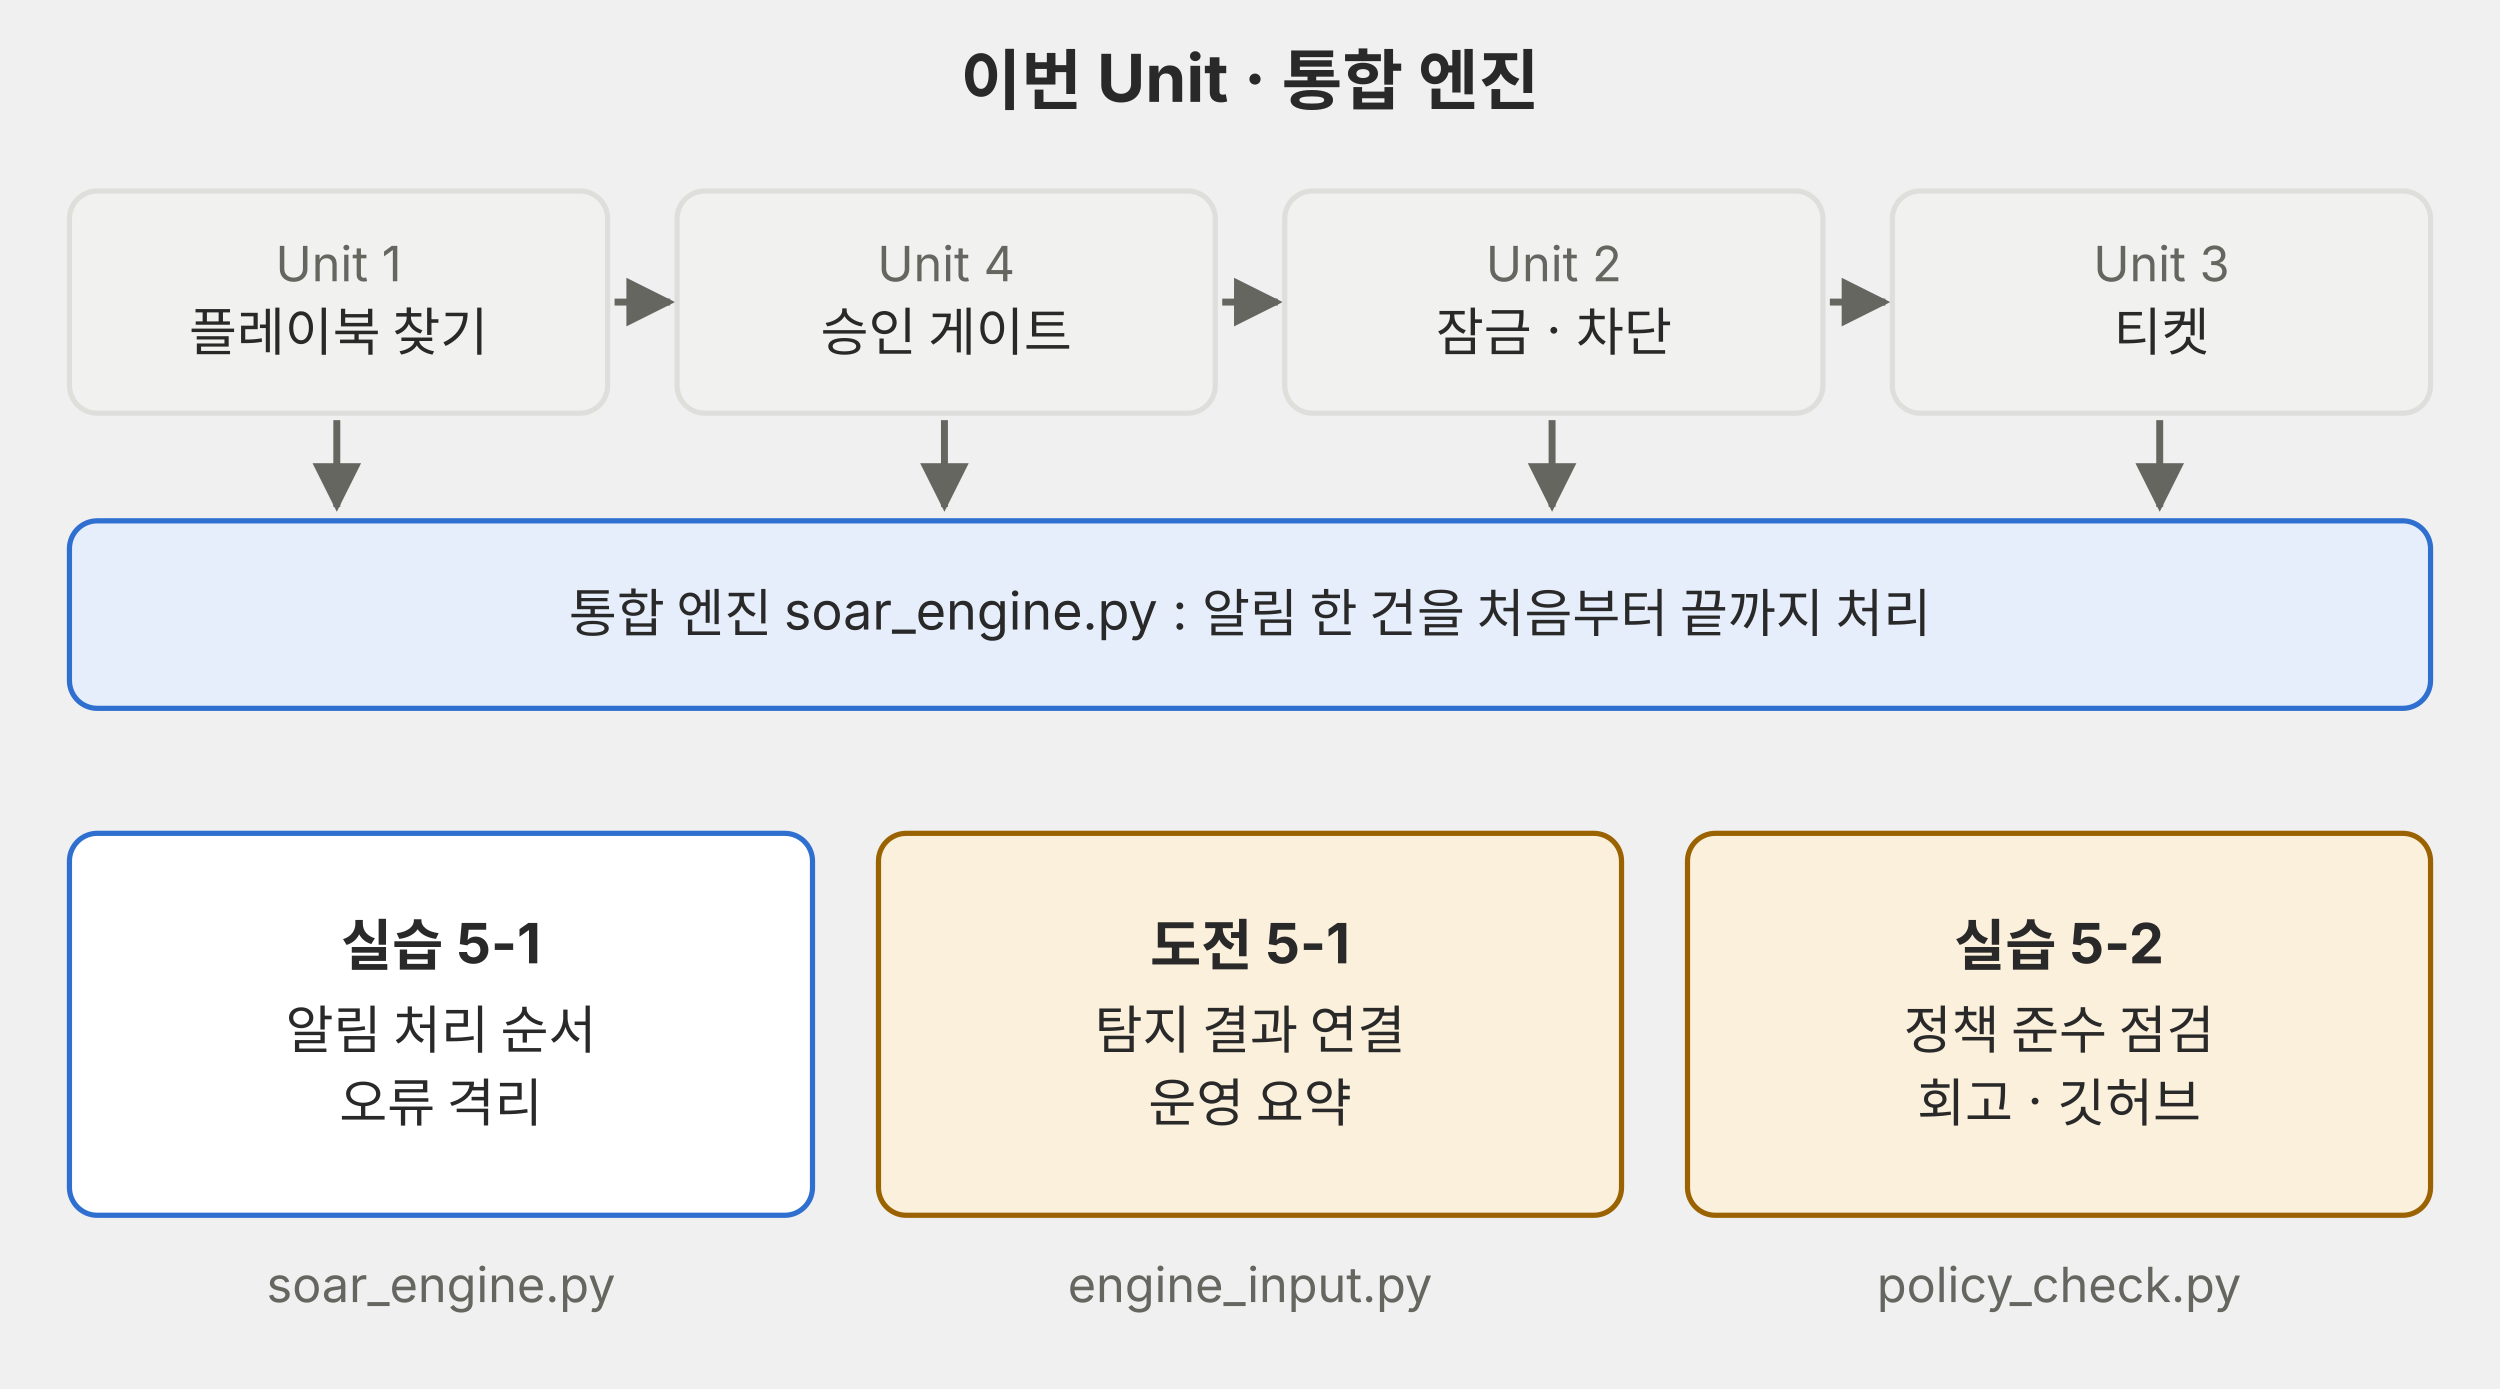
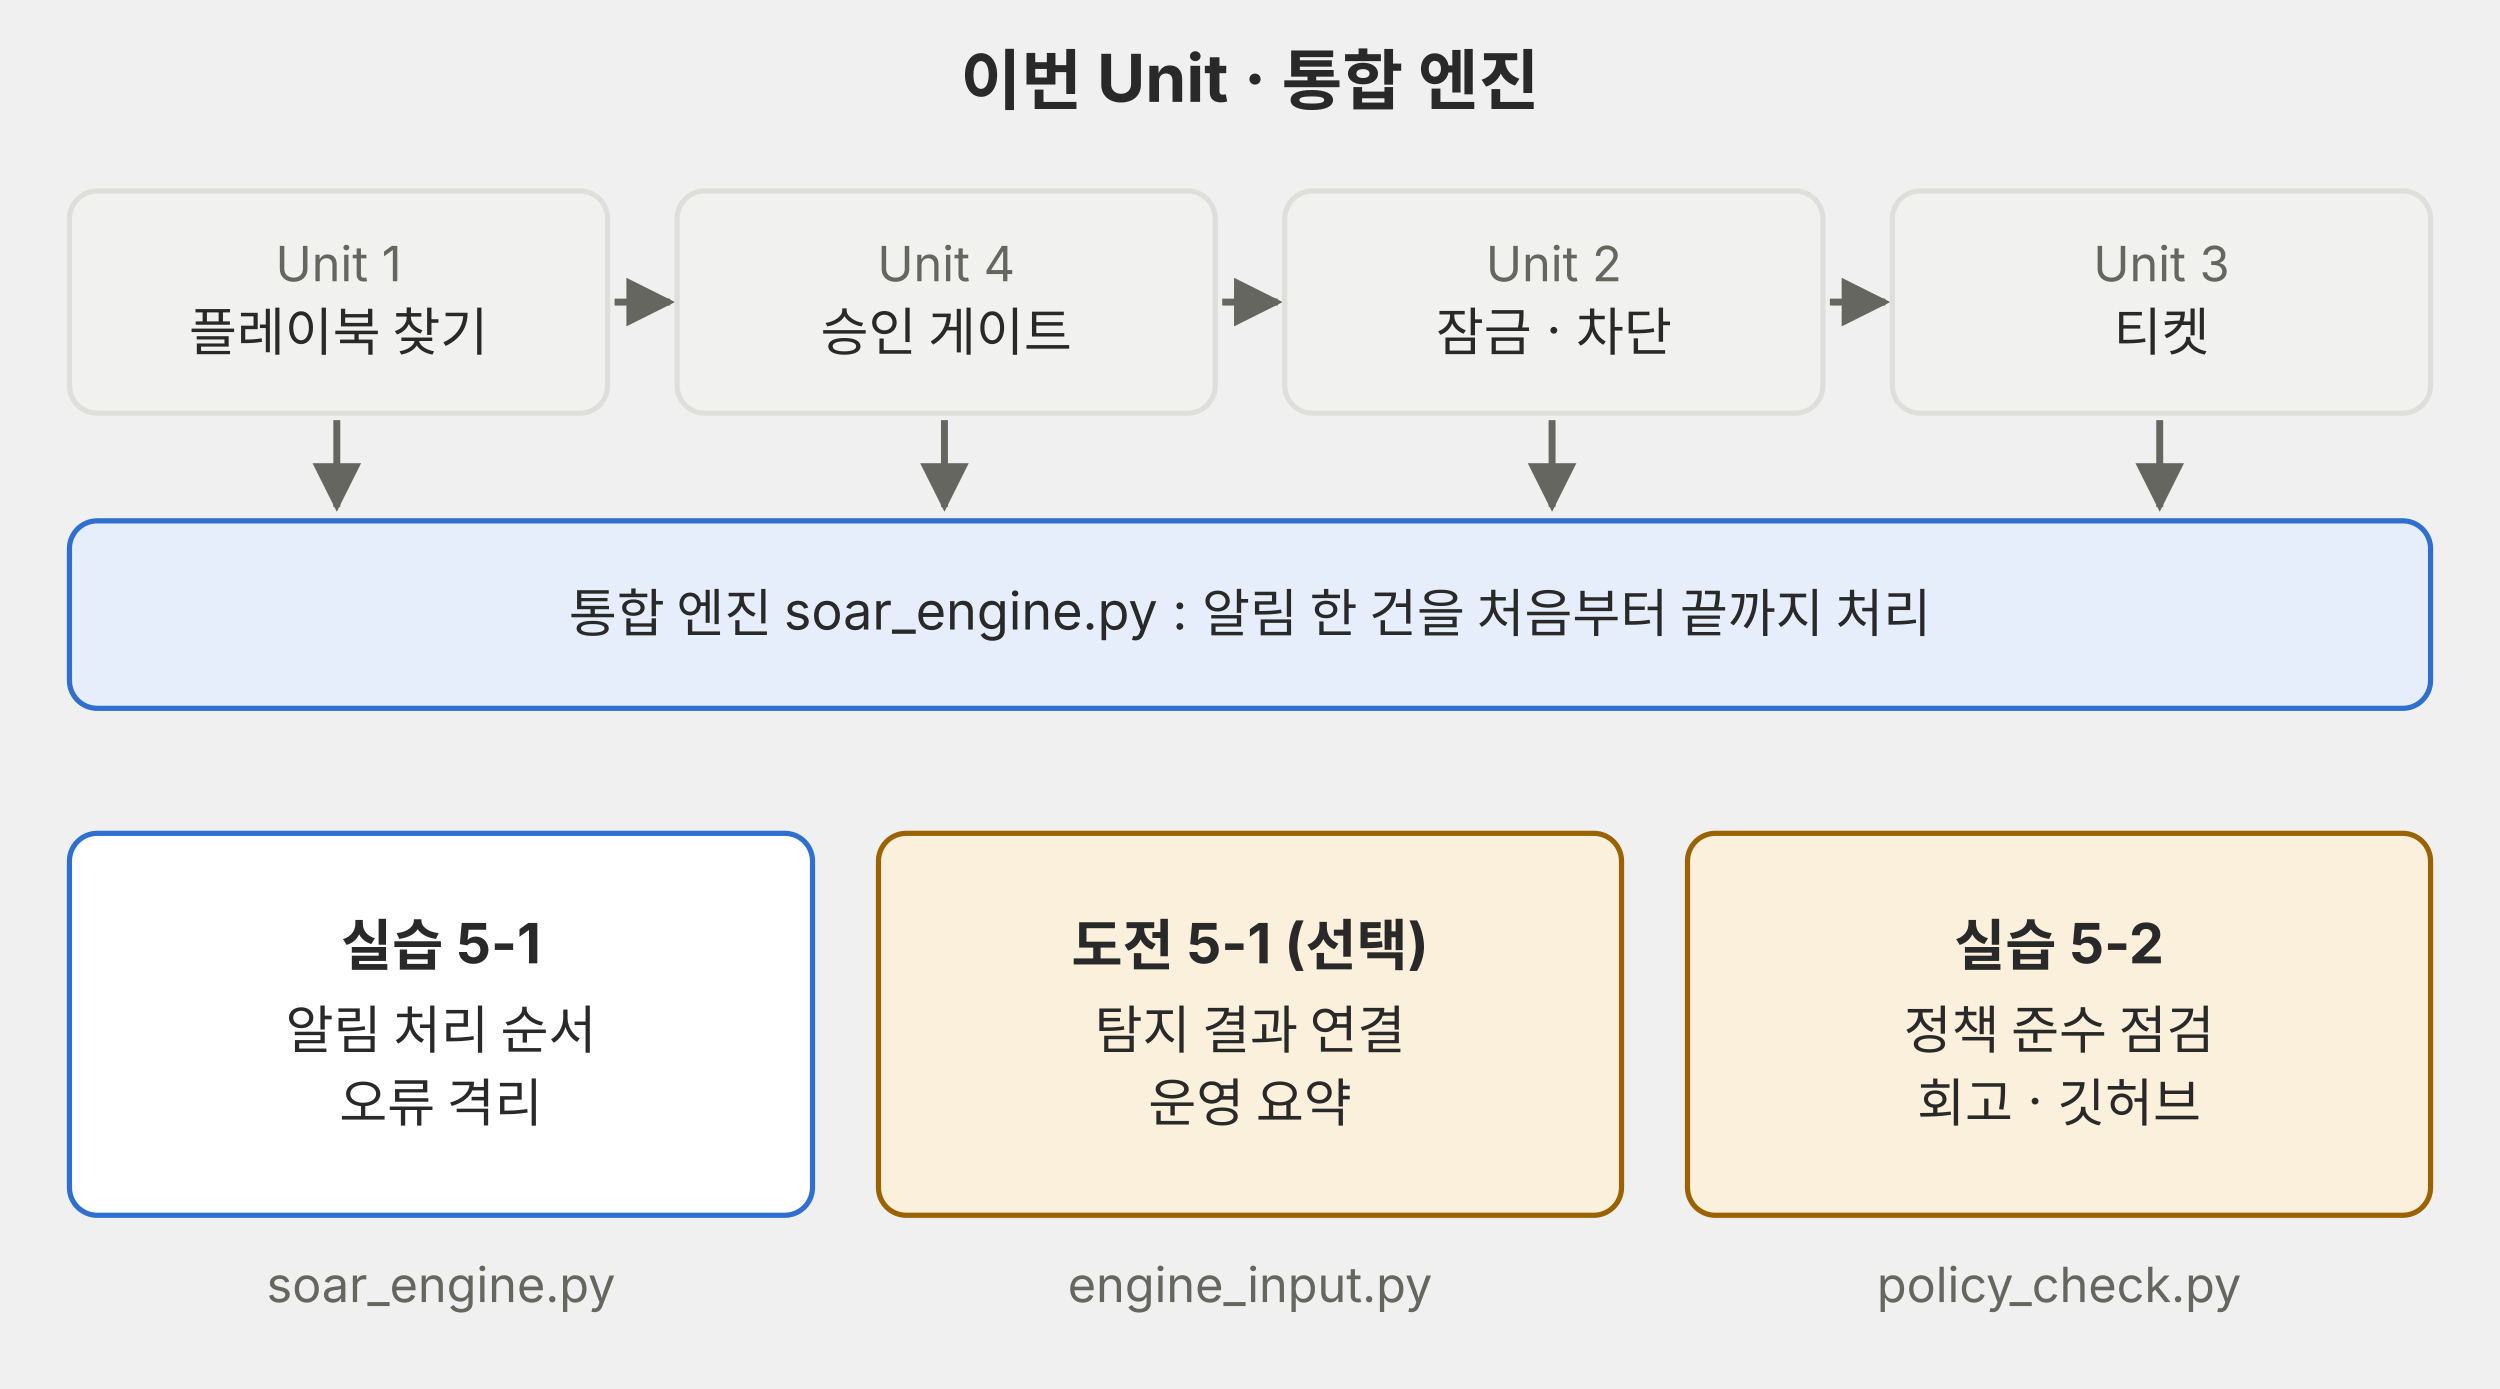
<svg xmlns="http://www.w3.org/2000/svg" viewBox="0 0 720 400" role="img">
  <defs>
    <marker id="a-p01" viewBox="0 0 10 10" refX="9" refY="5" markerWidth="7" markerHeight="7" orient="auto-start-reverse">
      <path d="M0 0L10 5L0 10z" fill="#666660" />
    </marker>
  </defs>
  <g font-family="Pretendard, 'Noto Sans KR', -apple-system, 'Segoe UI', sans-serif">
    <text x="360" y="30" font-size="19" fill="#292929" text-anchor="middle" font-weight="700">이번 Unit · 통합 엔진</text>
    <rect x="20" y="55" width="155" height="64" rx="8" fill="#f1f1ef" stroke="#dededb" stroke-width="1.5" />
    <text x="97.5" y="81" font-size="14" fill="#666660" text-anchor="middle">Unit 1</text>
    <text x="97.5" y="101" font-size="15" fill="#292929" text-anchor="middle">플레이북 찾기</text>
    <line x1="177" y1="87" x2="193" y2="87" stroke="#666660" stroke-width="2" marker-end="url(#a-p01)" />
    <rect x="195" y="55" width="155" height="64" rx="8" fill="#f1f1ef" stroke="#dededb" stroke-width="1.5" />
    <text x="272.5" y="81" font-size="14" fill="#666660" text-anchor="middle">Unit 4</text>
    <text x="272.5" y="101" font-size="15" fill="#292929" text-anchor="middle">승인 게이트</text>
    <line x1="352" y1="87" x2="368" y2="87" stroke="#666660" stroke-width="2" marker-end="url(#a-p01)" />
    <rect x="370" y="55" width="155" height="64" rx="8" fill="#f1f1ef" stroke="#dededb" stroke-width="1.5" />
    <text x="447.5" y="81" font-size="14" fill="#666660" text-anchor="middle">Unit 2</text>
    <text x="447.5" y="101" font-size="15" fill="#292929" text-anchor="middle">잠금 · 차단</text>
    <line x1="527" y1="87" x2="543" y2="87" stroke="#666660" stroke-width="2" marker-end="url(#a-p01)" />
    <rect x="545" y="55" width="155" height="64" rx="8" fill="#f1f1ef" stroke="#dededb" stroke-width="1.5" />
    <text x="622.5" y="81" font-size="14" fill="#666660" text-anchor="middle">Unit 3</text>
    <text x="622.5" y="101" font-size="15" fill="#292929" text-anchor="middle">티켓</text>
    <rect x="20" y="150" width="680" height="54" rx="8" fill="#e6eefb" stroke="#2f6fd0" stroke-width="1.5" />
    <text x="360.0" y="182" font-size="15" fill="#292929" text-anchor="middle">통합 엔진 soar_engine.py : 알림 한 건을 처음부터 끝까지 처리</text>
    <line x1="97" y1="121" x2="97" y2="146" stroke="#666660" stroke-width="2" marker-end="url(#a-p01)" />
    <line x1="272" y1="121" x2="272" y2="146" stroke="#666660" stroke-width="2" marker-end="url(#a-p01)" />
    <line x1="447" y1="121" x2="447" y2="146" stroke="#666660" stroke-width="2" marker-end="url(#a-p01)" />
    <line x1="622" y1="121" x2="622" y2="146" stroke="#666660" stroke-width="2" marker-end="url(#a-p01)" />
    <rect x="20" y="240" width="214" height="110" rx="8" fill="#ffffff" stroke="#2f6fd0" stroke-width="1.5" />
    <text x="127.0" y="278" font-size="16" fill="#292929" text-anchor="middle" font-weight="700">실습 5-1</text>
    <text x="127.0" y="302" font-size="15" fill="#292929" text-anchor="middle">알림 처리 순서</text>
    <text x="127.0" y="323" font-size="15" fill="#292929" text-anchor="middle">오류 격리</text>
    <text x="127" y="375" font-size="14" fill="#666660" text-anchor="middle">soar_engine.py</text>
    <rect x="253" y="240" width="214" height="110" rx="8" fill="#fbf0dc" stroke="#9a6200" stroke-width="1.5" />
-     <text x="360.0" y="278" font-size="16" fill="#292929" text-anchor="middle" font-weight="700">도전 5-1</text>
+     <text x="360.0" y="278" font-size="16" fill="#292929" text-anchor="middle" font-weight="700">도전 5-1 (선택)</text>
    <text x="360.0" y="302" font-size="15" fill="#292929" text-anchor="middle">탐지 결과 연결</text>
    <text x="360.0" y="323" font-size="15" fill="#292929" text-anchor="middle">운영 요약</text>
    <text x="360" y="375" font-size="14" fill="#666660" text-anchor="middle">engine_input.py</text>
    <rect x="486" y="240" width="214" height="110" rx="8" fill="#fbf0dc" stroke="#9a6200" stroke-width="1.5" />
    <text x="593.0" y="278" font-size="16" fill="#292929" text-anchor="middle" font-weight="700">실습 5-2</text>
    <text x="593.0" y="302" font-size="15" fill="#292929" text-anchor="middle">정책 준수 점검</text>
    <text x="593.0" y="323" font-size="15" fill="#292929" text-anchor="middle">회고 · 깃허브</text>
    <text x="593" y="375" font-size="14" fill="#666660" text-anchor="middle">policy_check.py</text>
  </g>
</svg>
